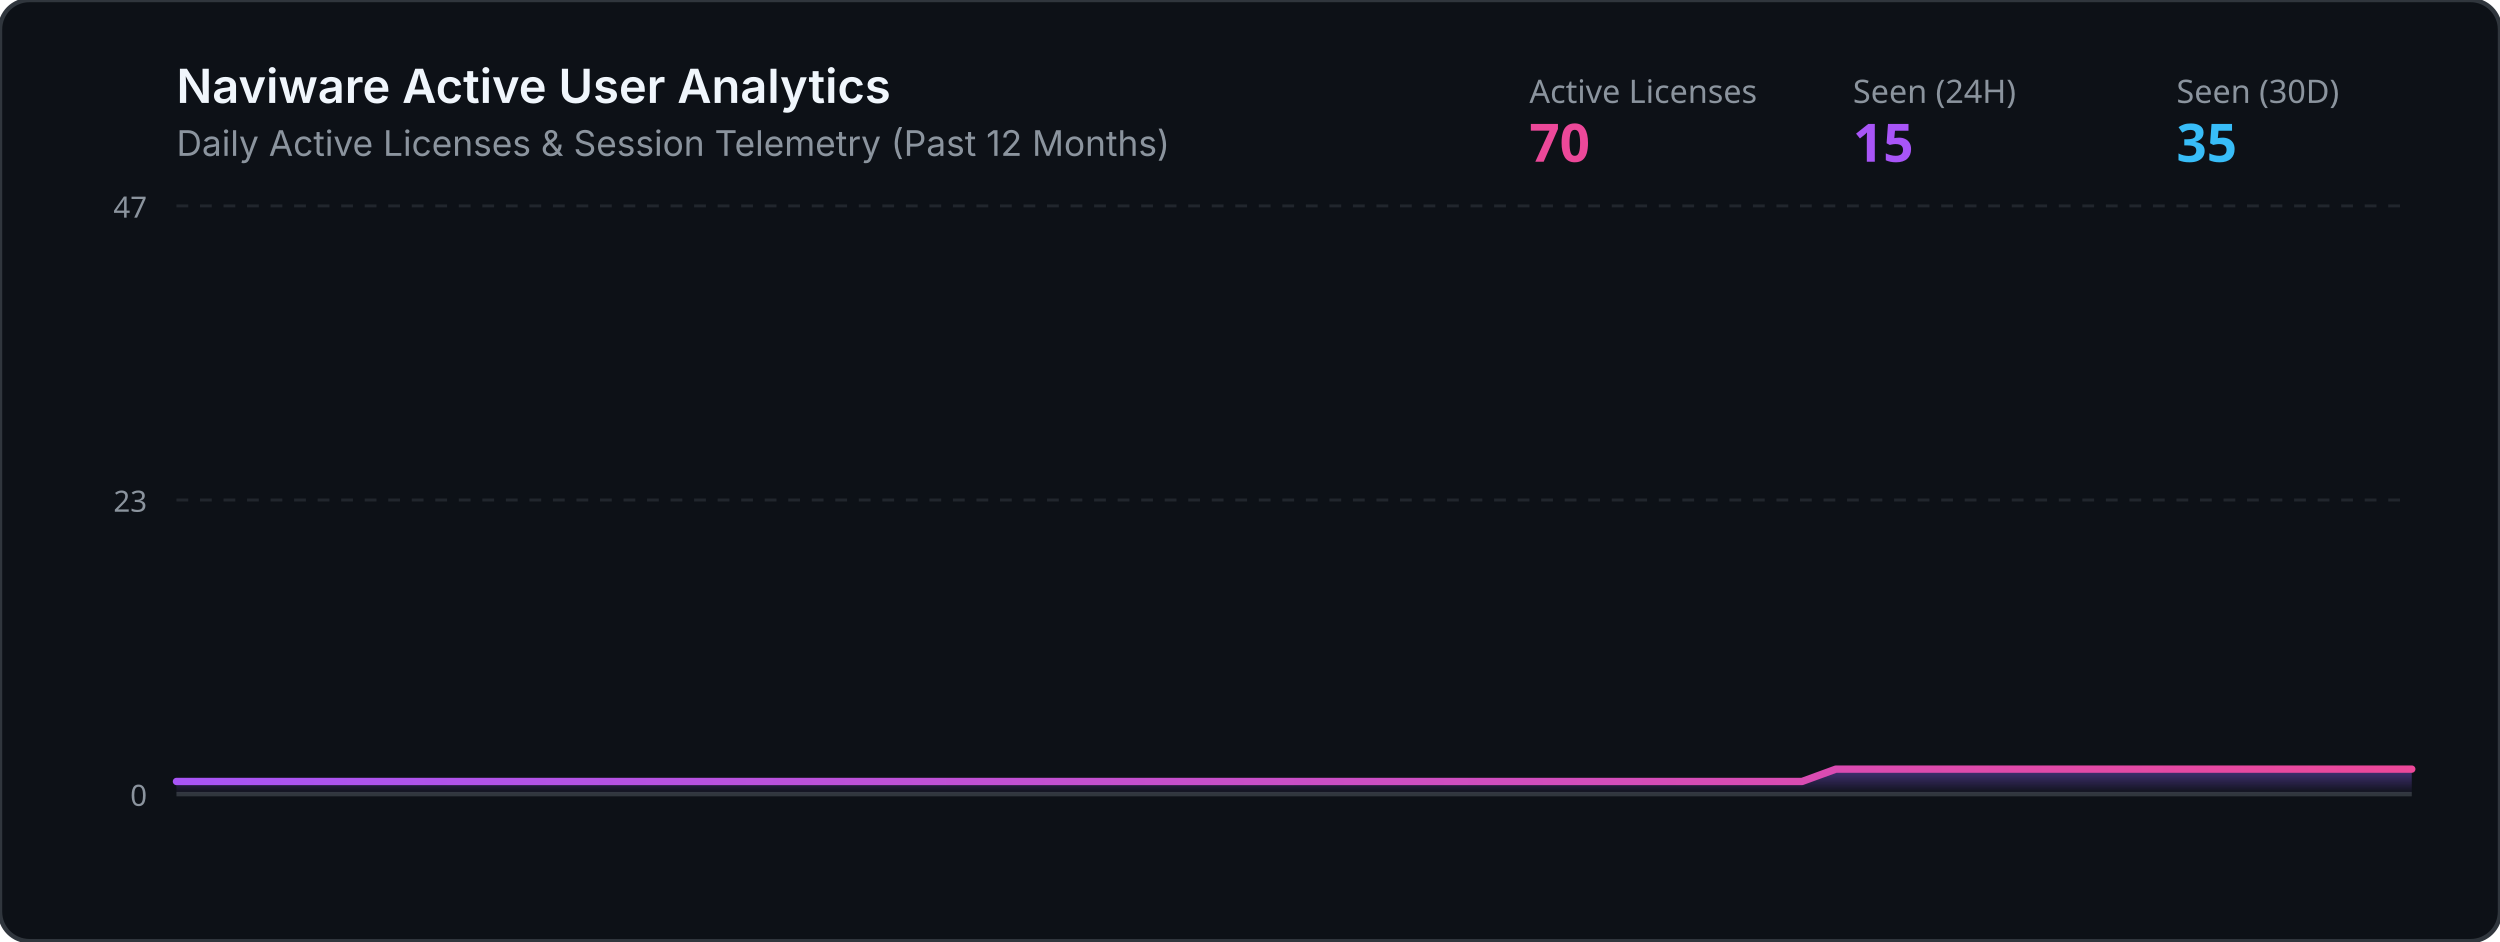
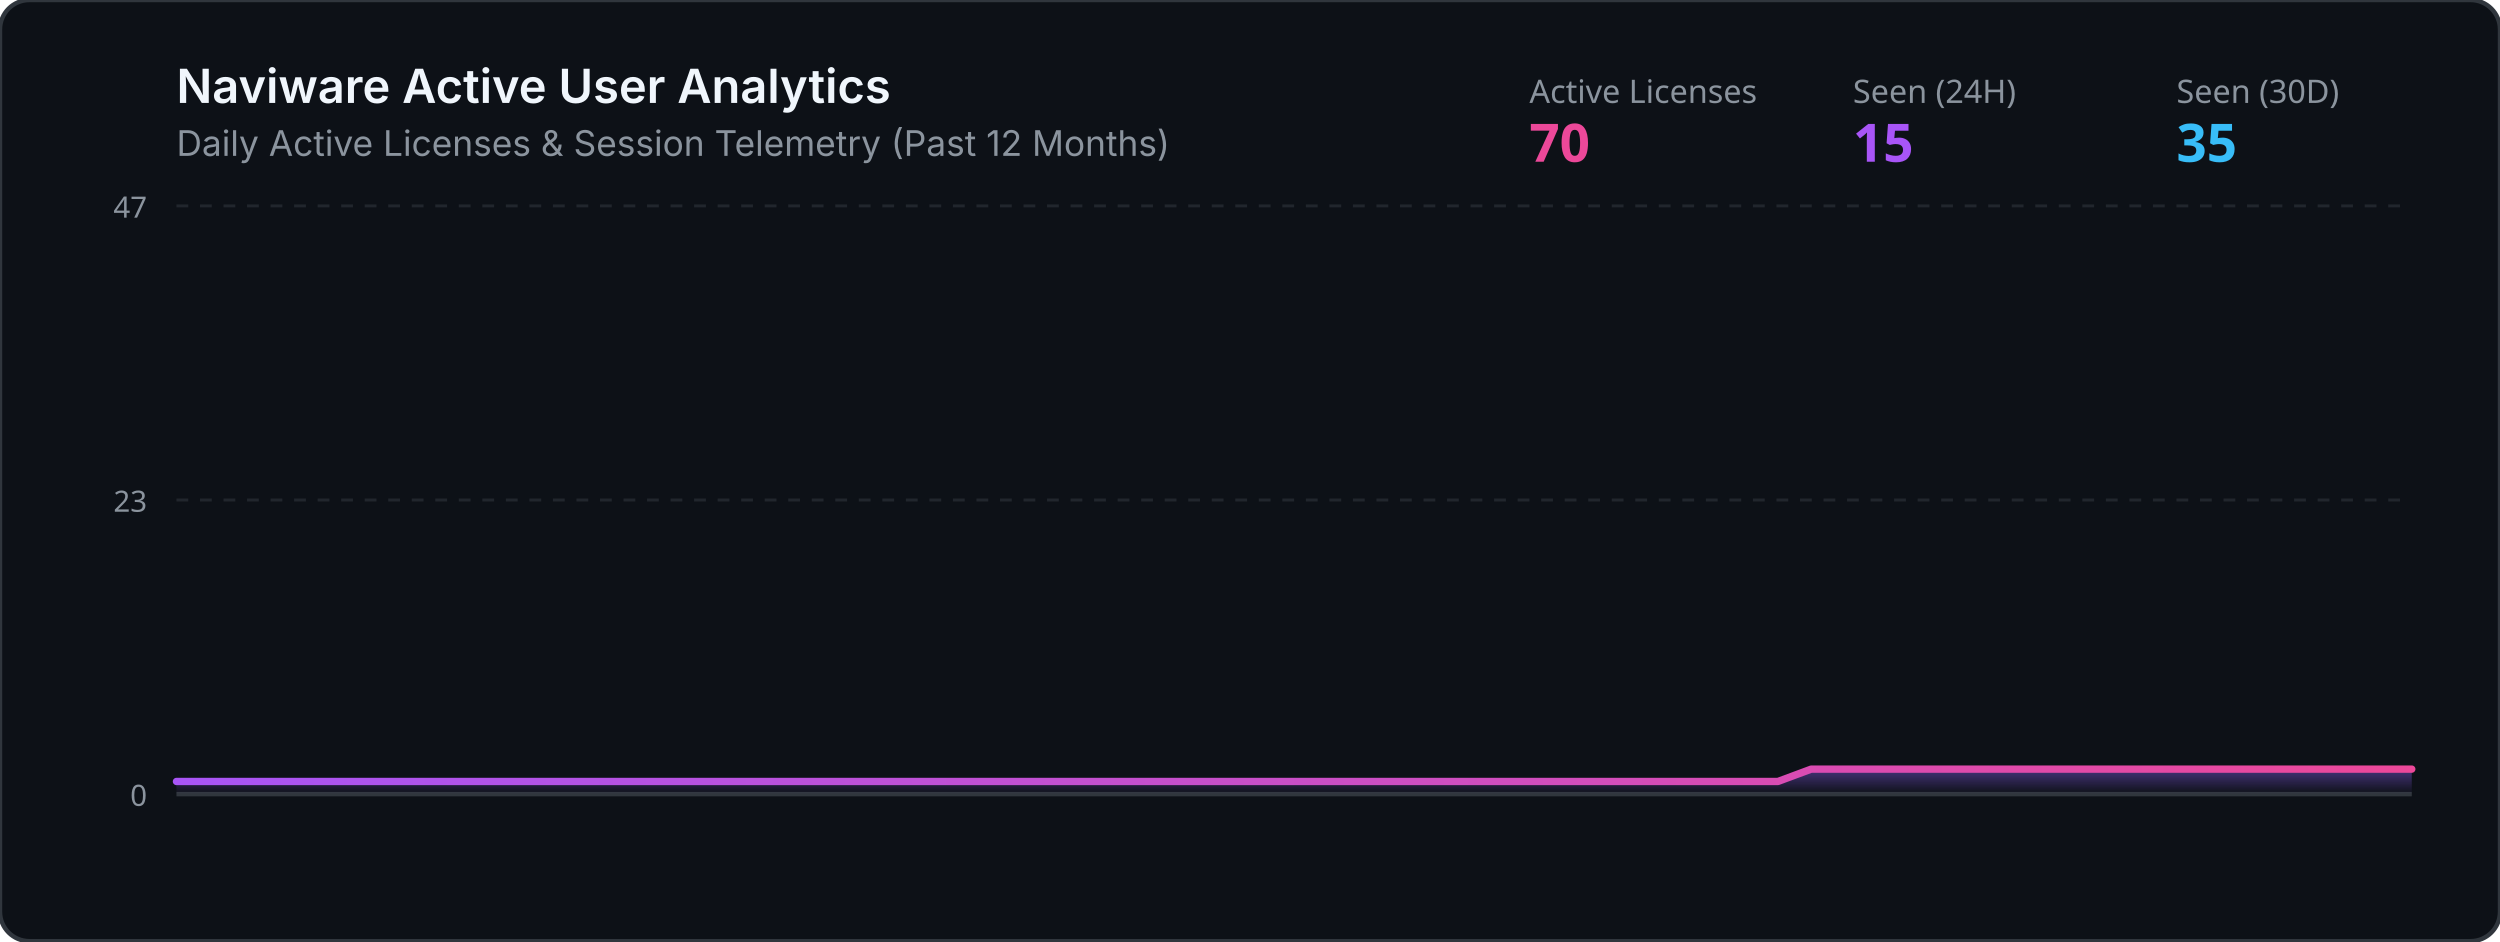
<svg xmlns="http://www.w3.org/2000/svg" viewBox="0 0 850 320" width="100%" height="320">
  <defs>
    <linearGradient id="grad" x1="0%" y1="0%" x2="0%" y2="100%">
      <stop offset="0%" stop-color="#8b5cf6" stop-opacity="0.45" />
      <stop offset="100%" stop-color="#8b5cf6" stop-opacity="0.0" />
    </linearGradient>
    <linearGradient id="lineGrad" x1="0%" y1="0%" x2="100%" y2="0%">
      <stop offset="0%" stop-color="#a855f7" />
      <stop offset="100%" stop-color="#ec4899" />
    </linearGradient>
  </defs>
  <rect width="850" height="320" rx="10" fill="#0d1117" stroke="#30363d" stroke-width="1.5" />
  <text x="60" y="35" fill="#f0f6fc" font-family="-apple-system,BlinkMacSystemFont,Segoe UI,sans-serif" font-size="16" font-weight="600">Naviware Active User Analytics</text>
  <text x="60" y="53" fill="#8b949e" font-family="-apple-system,BlinkMacSystemFont,Segoe UI,sans-serif" font-size="12">Daily Active Licenses &amp; Session Telemetry (Past 12 Months)</text>
  <text x="520" y="35" fill="#8b949e" font-family="sans-serif" font-size="11">Active Licenses</text>
  <text x="520" y="55" fill="#ec4899" font-family="sans-serif" font-size="18" font-weight="bold">70</text>
  <text x="630" y="35" fill="#8b949e" font-family="sans-serif" font-size="11">Seen (24H)</text>
  <text x="630" y="55" fill="#a855f7" font-family="sans-serif" font-size="18" font-weight="bold">15</text>
  <text x="740" y="35" fill="#8b949e" font-family="sans-serif" font-size="11">Seen (30D)</text>
  <text x="740" y="55" fill="#38bdf8" font-family="sans-serif" font-size="18" font-weight="bold">35</text>
  <line x1="60" y1="70" x2="820" y2="70" stroke="#21262d" stroke-width="1" stroke-dasharray="4" />
  <line x1="60" y1="170.0" x2="820" y2="170.0" stroke="#21262d" stroke-width="1" stroke-dasharray="4" />
  <line x1="60" y1="270" x2="820" y2="270" stroke="#30363d" stroke-width="1.5" />
  <text x="50" y="74" fill="#8b949e" font-family="sans-serif" font-size="10" text-anchor="end">47</text>
  <text x="50" y="174.0" fill="#8b949e" font-family="sans-serif" font-size="10" text-anchor="end">23</text>
  <text x="50" y="274" fill="#8b949e" font-family="sans-serif" font-size="10" text-anchor="end">0</text>
-   <polygon points="60,270 60.0,265.7 71.5,265.7 83.0,265.7 94.5,265.7 106.1,265.7 117.6,265.7 129.1,265.7 140.6,265.7 152.1,265.7 163.6,265.7 175.2,265.7 186.7,265.7 198.2,265.7 209.7,265.7 221.2,265.7 232.7,265.7 244.2,265.7 255.8,265.7 267.3,265.7 278.8,265.7 290.3,265.7 301.8,265.7 313.3,265.7 324.8,265.7 336.4,265.7 347.9,265.7 359.4,265.7 370.9,265.7 382.4,265.7 393.9,265.7 405.5,265.7 417.0,265.7 428.5,265.7 440.0,265.7 451.5,265.7 463.0,265.7 474.5,265.7 486.1,265.7 497.6,265.7 509.1,265.7 520.6,265.7 532.1,265.7 543.6,265.7 555.2,265.7 566.7,265.7 578.2,265.7 589.7,265.7 601.2,265.7 612.7,265.7 624.2,261.5 635.8,261.5 647.3,261.5 658.8,261.5 670.3,261.5 681.8,261.5 693.3,261.5 704.8,261.5 716.4,261.5 727.9,261.5 739.4,261.5 750.9,261.5 762.4,261.5 773.9,261.5 785.5,261.5 797.0,261.5 808.5,261.5 820.0,261.5 820,270" fill="url(#grad)" />
-   <polyline points="60.0,265.7 71.5,265.7 83.0,265.7 94.5,265.7 106.1,265.7 117.6,265.7 129.1,265.7 140.6,265.7 152.1,265.7 163.6,265.7 175.2,265.7 186.7,265.7 198.2,265.7 209.7,265.7 221.2,265.7 232.7,265.7 244.2,265.7 255.8,265.7 267.3,265.7 278.8,265.7 290.3,265.7 301.8,265.7 313.3,265.7 324.8,265.7 336.4,265.7 347.9,265.7 359.4,265.7 370.9,265.7 382.4,265.7 393.9,265.7 405.5,265.7 417.0,265.7 428.5,265.7 440.0,265.7 451.5,265.7 463.0,265.7 474.5,265.7 486.1,265.7 497.6,265.7 509.1,265.7 520.6,265.7 532.1,265.7 543.6,265.7 555.2,265.7 566.7,265.7 578.2,265.7 589.7,265.7 601.2,265.7 612.7,265.7 624.2,261.5 635.8,261.5 647.3,261.5 658.8,261.5 670.3,261.5 681.8,261.5 693.3,261.5 704.8,261.5 716.4,261.5 727.9,261.5 739.4,261.5 750.9,261.5 762.4,261.5 773.9,261.5 785.5,261.5 797.0,261.5 808.5,261.5 820.0,261.5" fill="none" stroke="url(#lineGrad)" stroke-width="2.5" stroke-linecap="round" stroke-linejoin="round" />
+   <polygon points="60,270 60.0,265.7 71.3,265.7 82.7,265.7 94.0,265.7 105.4,265.7 116.7,265.7 128.1,265.7 139.4,265.7 150.7,265.7 162.1,265.7 173.4,265.7 184.8,265.7 196.1,265.7 207.5,265.7 218.8,265.7 230.1,265.7 241.5,265.7 252.8,265.7 264.2,265.7 275.5,265.7 286.9,265.7 298.2,265.7 309.6,265.7 320.9,265.7 332.2,265.7 343.6,265.7 354.9,265.7 366.3,265.7 377.6,265.7 389.0,265.7 400.3,265.7 411.6,265.7 423.0,265.7 434.3,265.7 445.7,265.7 457.0,265.7 468.4,265.7 479.7,265.7 491.0,265.7 502.4,265.7 513.7,265.7 525.1,265.7 536.4,265.7 547.8,265.7 559.1,265.7 570.4,265.7 581.8,265.7 593.1,265.7 604.5,265.7 615.8,261.5 627.2,261.5 638.5,261.5 649.9,261.5 661.2,261.5 672.5,261.5 683.9,261.5 695.2,261.5 706.6,261.5 717.9,261.5 729.3,261.5 740.6,261.5 751.9,261.5 763.3,261.5 774.6,261.5 786.0,261.5 797.3,261.5 808.7,261.5 820.0,261.5 820,270" fill="url(#grad)" />
+   <polyline points="60.0,265.7 71.3,265.7 82.7,265.7 94.0,265.7 105.4,265.7 116.7,265.7 128.1,265.7 139.4,265.7 150.7,265.7 162.1,265.7 173.4,265.7 184.8,265.7 196.1,265.7 207.5,265.7 218.8,265.7 230.1,265.7 241.5,265.7 252.8,265.7 264.2,265.7 275.5,265.7 286.9,265.7 298.2,265.7 309.6,265.7 320.9,265.7 332.2,265.7 343.6,265.7 354.9,265.7 366.3,265.7 377.6,265.7 389.0,265.7 400.3,265.7 411.6,265.7 423.0,265.7 434.3,265.7 445.7,265.7 457.0,265.7 468.4,265.7 479.7,265.7 491.0,265.7 502.4,265.7 513.7,265.7 525.1,265.7 536.4,265.7 547.8,265.7 559.1,265.7 570.4,265.7 581.8,265.7 593.1,265.7 604.5,265.7 615.8,261.5 627.2,261.5 638.5,261.5 649.9,261.5 661.2,261.5 672.5,261.5 683.9,261.5 695.2,261.5 706.6,261.5 717.9,261.5 729.3,261.5 740.6,261.5 751.9,261.5 763.3,261.5 774.6,261.5 786.0,261.5 797.3,261.5 808.7,261.5 820.0,261.5" fill="none" stroke="url(#lineGrad)" stroke-width="2.5" stroke-linecap="round" stroke-linejoin="round" />
</svg>
